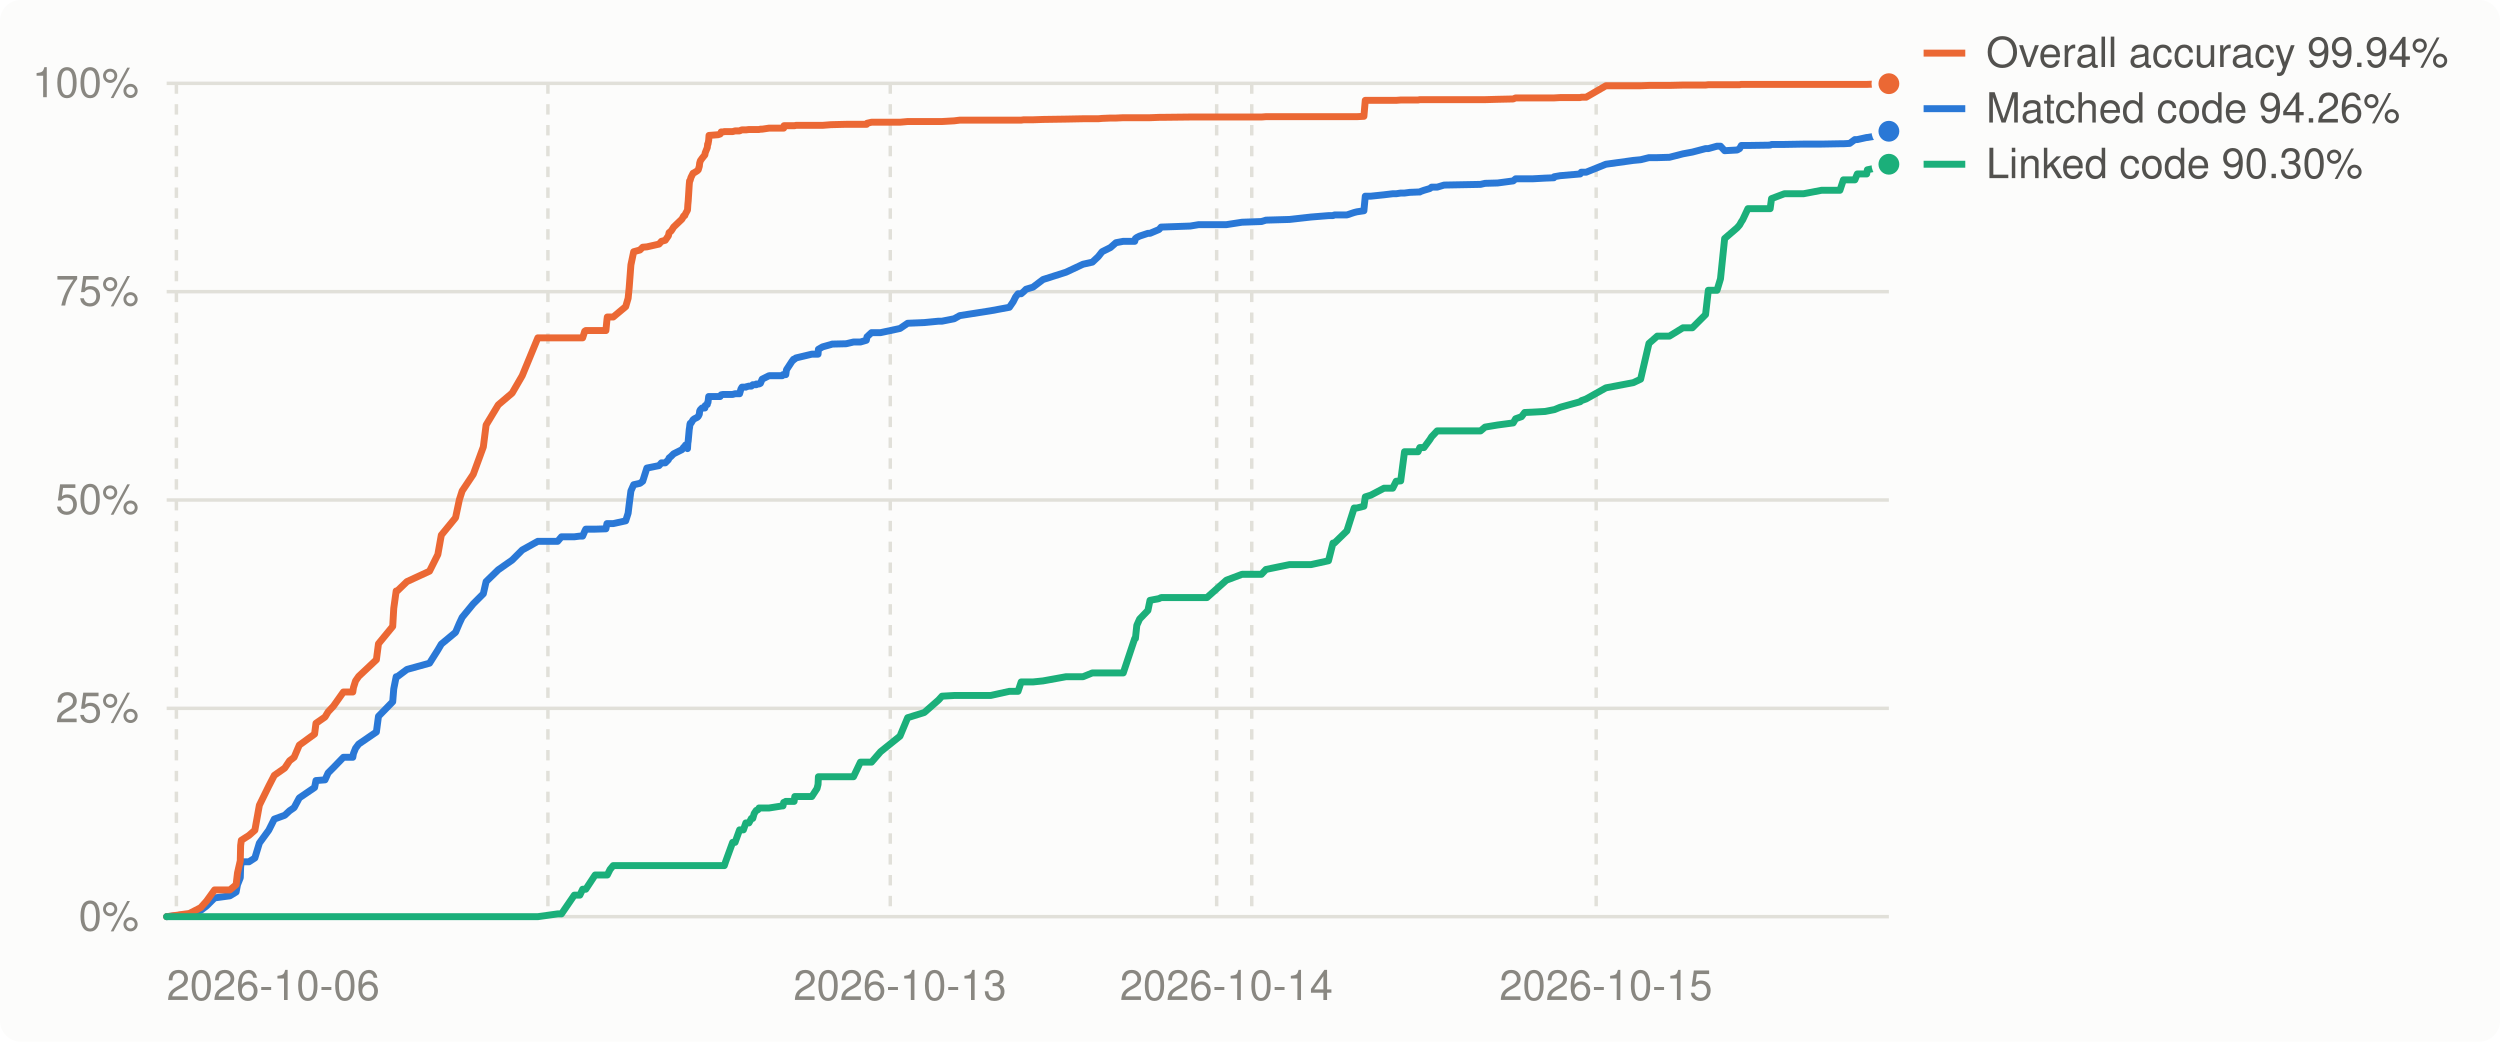
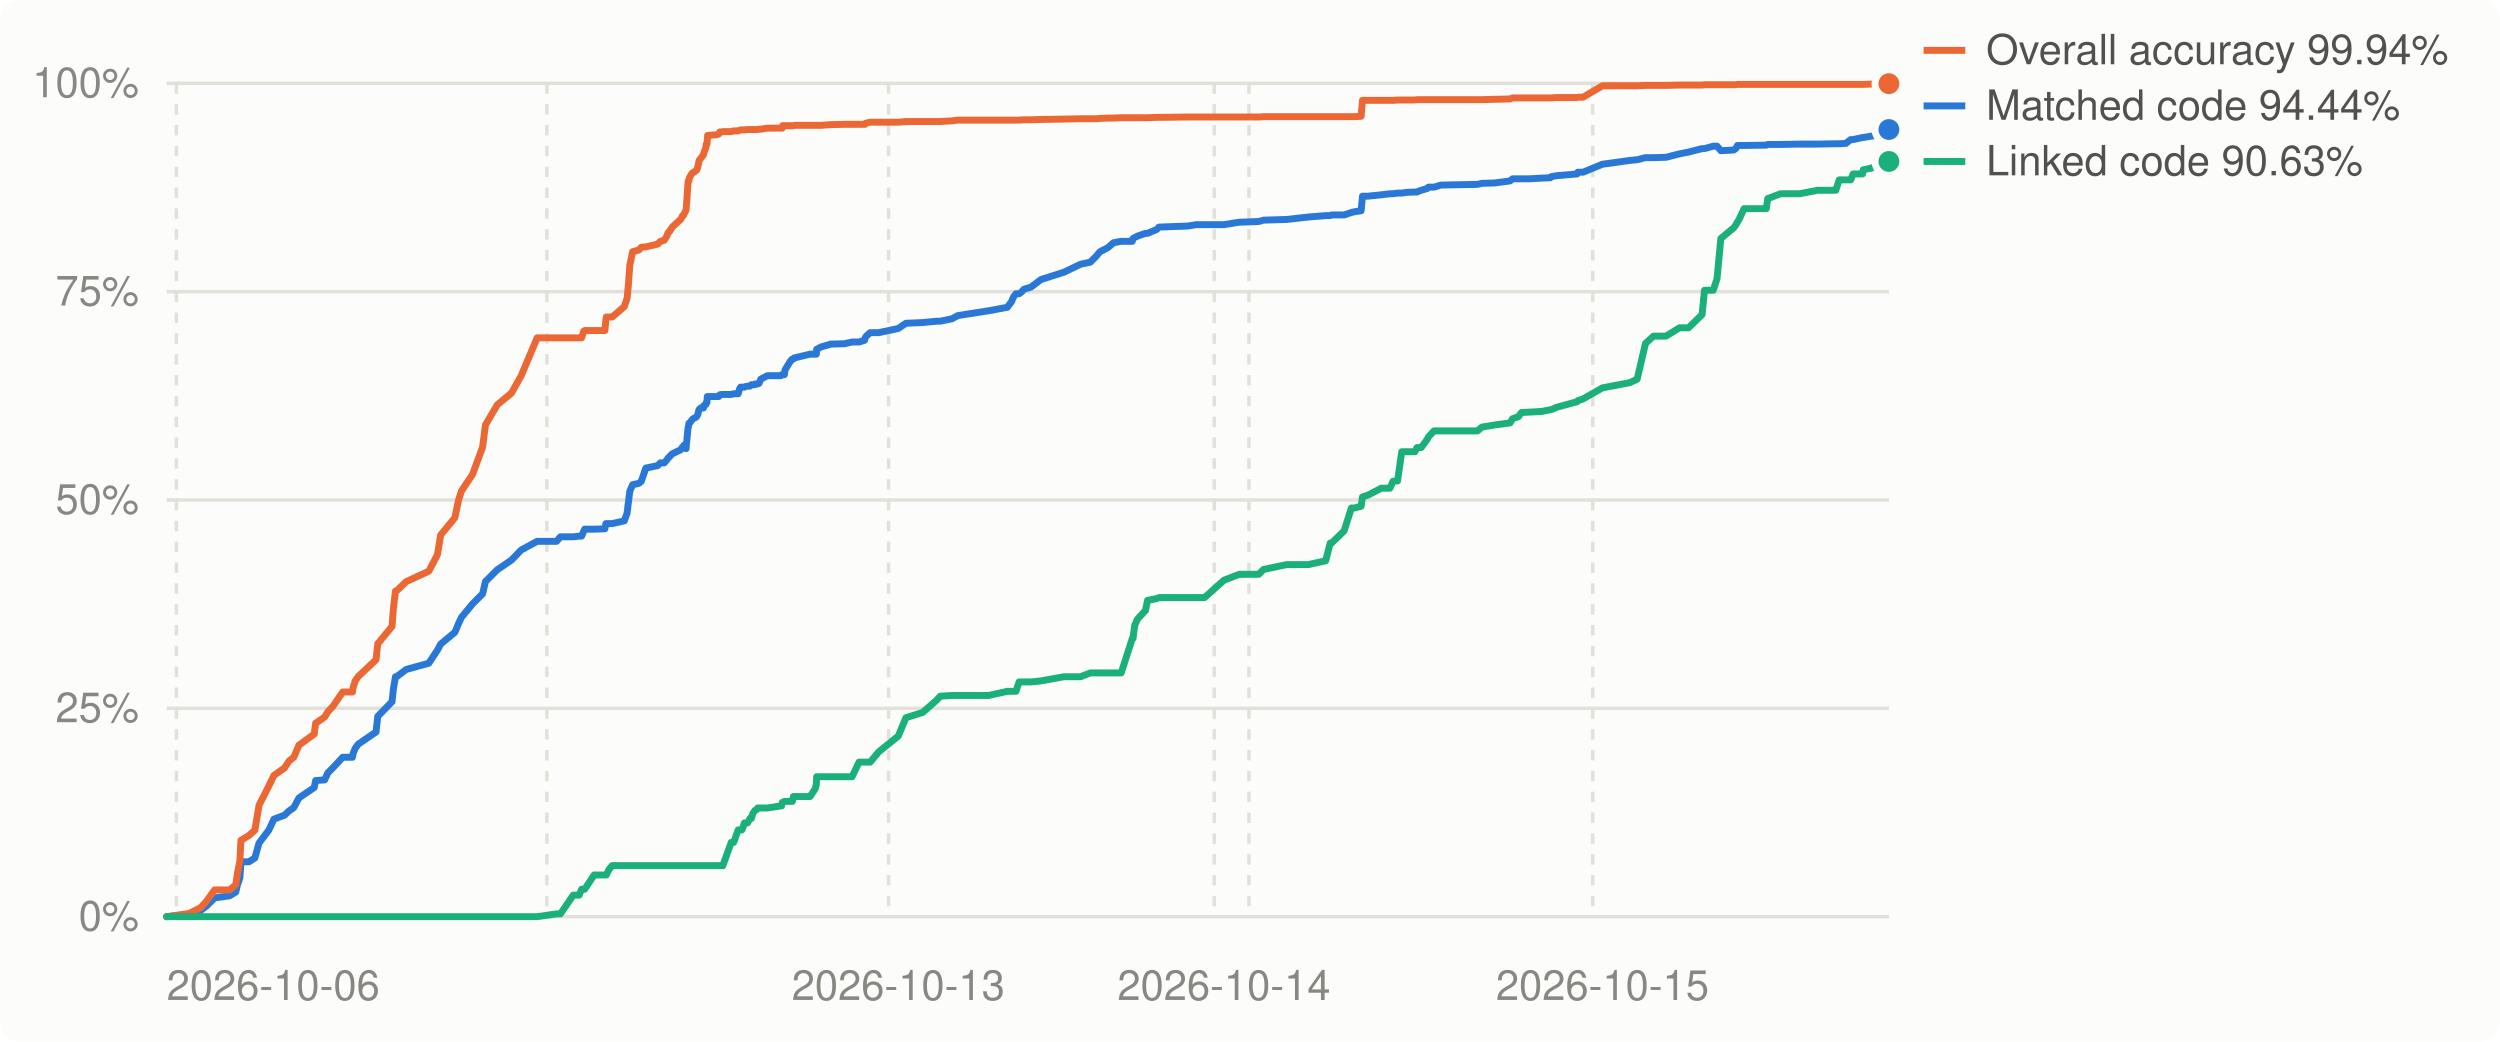
<svg xmlns="http://www.w3.org/2000/svg" viewBox="0 0 720 300" width="720" height="300" role="img" aria-label="Decompilation progress over time">
  <style>
.bg{fill:#fcfcfb}.grid{stroke:#e1e0d9}.muted{fill:#898781}.lbl{fill:#52514e}.ln0{stroke:#2a78d6}.dot0{fill:#2a78d6;stroke:#fcfcfb}.ln1{stroke:#eb6834}.dot1{fill:#eb6834;stroke:#fcfcfb}.ln2{stroke:#1baf7a}.dot2{fill:#1baf7a;stroke:#fcfcfb}
@media (prefers-color-scheme: dark){.bg{fill:#1a1a19}.grid{stroke:#2c2c2a}.muted{fill:#898781}.lbl{fill:#c3c2b7}.ln0{stroke:#3987e5}.dot0{fill:#3987e5;stroke:#1a1a19}.ln1{stroke:#d95926}.dot1{fill:#d95926;stroke:#1a1a19}.ln2{stroke:#199e70}.dot2{fill:#199e70;stroke:#1a1a19}}
text{font:12px -apple-system,BlinkMacSystemFont,'Segoe UI',Helvetica,Arial,sans-serif}
</style>
  <rect class="bg" width="720" height="300" rx="6" />
  <line x1="48" x2="544" y1="264.0" y2="264.0" class="grid" stroke-width="1" />
  <text x="40" y="268.0" class="muted" text-anchor="end">0%</text>
  <line x1="48" x2="544" y1="204.0" y2="204.0" class="grid" stroke-width="1" />
  <text x="40" y="208.0" class="muted" text-anchor="end">25%</text>
  <line x1="48" x2="544" y1="144.0" y2="144.0" class="grid" stroke-width="1" />
  <text x="40" y="148.0" class="muted" text-anchor="end">50%</text>
  <line x1="48" x2="544" y1="84.0" y2="84.0" class="grid" stroke-width="1" />
  <text x="40" y="88.0" class="muted" text-anchor="end">75%</text>
  <line x1="48" x2="544" y1="24.0" y2="24.0" class="grid" stroke-width="1" />
  <text x="40" y="28.0" class="muted" text-anchor="end">100%</text>
  <line x1="50.8" x2="50.8" y1="24" y2="264" class="grid" stroke-width="1" stroke-dasharray="3 3" />
-   <line x1="157.8" x2="157.8" y1="24" y2="264" class="grid" stroke-width="1" stroke-dasharray="3 3" />
-   <line x1="256.4" x2="256.4" y1="24" y2="264" class="grid" stroke-width="1" stroke-dasharray="3 3" />
-   <line x1="350.4" x2="350.4" y1="24" y2="264" class="grid" stroke-width="1" stroke-dasharray="3 3" />
-   <line x1="360.5" x2="360.5" y1="24" y2="264" class="grid" stroke-width="1" stroke-dasharray="3 3" />
-   <line x1="459.7" x2="459.7" y1="24" y2="264" class="grid" stroke-width="1" stroke-dasharray="3 3" />
+   <line x1="157.5" x2="157.5" y1="24" y2="264" class="grid" stroke-width="1" stroke-dasharray="3 3" />
+   <line x1="255.9" x2="255.9" y1="24" y2="264" class="grid" stroke-width="1" stroke-dasharray="3 3" />
+   <line x1="349.7" x2="349.7" y1="24" y2="264" class="grid" stroke-width="1" stroke-dasharray="3 3" />
+   <line x1="359.7" x2="359.7" y1="24" y2="264" class="grid" stroke-width="1" stroke-dasharray="3 3" />
+   <line x1="458.7" x2="458.7" y1="24" y2="264" class="grid" stroke-width="1" stroke-dasharray="3 3" />
  <text class="muted" x="48.0" y="288" text-anchor="start">2026-10-06</text>
-   <text class="muted" x="259.2" y="288" text-anchor="middle">2026-10-13</text>
-   <text class="muted" x="353.2" y="288" text-anchor="middle">2026-10-14</text>
-   <text class="muted" x="462.5" y="288" text-anchor="middle">2026-10-15</text>
-   <polyline points="48.0,264.0 53.6,263.4 54.5,263.3 57.8,262.2 59.5,260.9 61.8,258.6 66.2,258.0 68.0,256.9 68.4,254.8 69.2,252.8 69.3,249.7 69.5,248.2 71.7,248.2 73.4,247.1 74.7,242.8 77.4,239.1 79.0,235.9 82.0,234.8 83.4,233.5 84.7,232.6 86.2,229.8 90.6,226.8 91.0,224.8 93.6,224.6 94.5,222.6 96.0,221.1 98.9,218.1 101.6,218.1 101.8,217.0 102.4,215.5 103.3,214.3 108.4,210.8 109.0,206.3 113.1,202.1 113.4,198.4 114.1,194.9 114.4,194.9 117.2,192.8 123.7,191.0 126.1,187.2 127.1,185.5 131.2,182.1 132.3,179.5 133.1,177.8 136.3,173.9 139.2,171.0 140.0,167.5 143.5,164.1 147.5,161.3 150.4,158.4 154.9,155.9 160.6,155.9 161.7,154.6 165.4,154.6 167.0,154.4 167.8,154.4 168.4,153.0 168.7,152.4 171.4,152.4 174.5,152.3 174.8,150.8 174.9,150.8 175.7,150.8 176.6,150.8 180.2,150.0 180.9,147.8 181.2,145.3 181.7,141.4 182.5,139.6 184.3,139.2 185.1,138.6 186.3,134.8 189.8,134.1 190.5,133.3 191.6,133.3 192.5,132.4 192.7,131.9 193.2,131.5 193.3,131.4 193.7,131.0 194.0,130.7 196.4,129.5 196.9,128.8 197.2,128.7 197.4,128.2 198.0,129.2 198.1,127.6 198.2,127.0 198.5,123.7 198.6,123.1 198.7,122.2 198.8,121.9 199.0,121.9 199.6,120.9 200.0,120.6 200.8,120.2 201.1,119.9 201.4,119.3 201.5,118.4 201.7,118.0 202.2,117.5 203.0,117.5 203.1,116.8 203.7,116.5 203.8,115.9 203.9,115.9 204.1,114.2 204.2,114.2 205.5,114.2 206.8,114.2 207.4,114.2 207.7,113.7 207.7,113.7 208.3,113.6 208.6,113.6 209.0,113.6 211.0,113.6 211.7,113.4 213.0,113.4 213.4,112.0 213.7,111.5 214.1,111.5 214.8,111.5 214.9,111.4 215.7,111.2 216.4,111.2 216.8,110.8 217.2,110.8 217.8,110.8 217.8,110.6 218.3,110.6 218.5,110.6 218.6,110.6 219.0,110.4 219.5,109.2 221.5,108.2 225.3,108.2 225.5,107.9 225.7,107.9 225.8,107.9 226.0,107.9 226.3,107.9 226.5,106.5 228.2,103.9 228.4,103.8 228.5,103.5 228.7,103.4 228.9,103.4 229.2,103.1 233.8,102.0 235.3,102.0 235.6,102.0 235.7,100.6 236.9,99.9 239.4,99.2 239.6,99.1 243.7,99.0 245.8,98.5 247.8,98.5 249.5,98.0 249.6,97.5 249.7,97.0 251.0,95.8 253.6,95.8 259.2,94.6 261.4,93.1 266.2,92.9 270.3,92.5 271.3,92.5 274.8,91.8 276.4,90.9 285.3,89.5 290.7,88.5 291.8,86.9 292.5,85.5 293.2,84.6 294.1,84.6 294.8,84.0 295.5,83.3 297.5,82.7 300.4,80.5 307.0,78.4 311.9,76.1 314.6,75.5 316.3,73.9 317.4,72.5 319.8,71.3 321.4,69.9 323.5,69.5 326.8,69.5 327.0,68.7 327.4,68.4 328.2,68.0 330.6,67.2 331.2,67.2 333.8,66.1 334.4,65.4 342.8,65.1 345.2,64.7 347.6,64.7 353.2,64.7 357.7,64.0 363.3,63.8 364.6,63.4 371.4,63.2 377.6,62.5 382.6,62.1 383.9,62.1 384.3,61.9 387.9,61.9 390.0,61.2 390.8,61.0 392.8,60.7 393.2,56.5 394.8,56.5 398.6,56.1 401.1,55.8 402.1,55.8 403.4,55.6 404.5,55.6 406.0,55.4 408.4,55.3 408.9,55.3 409.0,55.2 410.1,54.8 411.8,54.3 412.3,53.9 413.9,53.9 415.9,53.3 426.4,53.1 427.7,52.8 431.3,52.7 435.8,52.1 436.5,51.5 438.2,51.5 439.1,51.5 441.3,51.5 445.0,51.3 447.5,51.2 447.6,50.9 449.3,50.6 455.1,50.1 455.4,49.6 456.8,49.6 462.5,47.3 470.4,46.2 472.5,46.0 474.9,45.4 477.3,45.4 480.8,45.3 484.7,44.3 487.4,43.8 491.2,42.8 492.0,42.8 494.5,42.1 495.5,42.1 496.7,43.4 500.3,43.2 501.0,42.8 501.5,41.9 501.9,41.9 503.4,41.9 509.8,41.8 510.2,41.6 513.9,41.6 519.4,41.5 524.6,41.5 529.9,41.4 530.9,41.4 532.7,41.3 534.2,40.2 534.9,40.2 537.6,39.6 537.8,39.6 540.2,39.2 540.9,39.1 543.0,38.2 544.0,37.8" fill="none" class="ln0" stroke-width="2" stroke-linejoin="round" stroke-linecap="round" />
-   <polyline points="48.0,264.0 53.6,263.2 54.5,263.1 57.8,261.4 59.5,259.5 61.8,256.3 66.2,256.3 68.0,254.8 68.4,251.4 69.2,247.9 69.3,243.5 69.5,242.0 71.7,240.6 73.4,239.1 74.7,231.9 77.4,226.4 79.0,223.3 82.0,221.2 83.4,219.1 84.7,218.1 86.2,214.6 90.6,211.4 91.0,208.3 93.6,206.5 94.5,205.0 96.0,203.4 98.9,199.3 101.6,199.3 101.8,198.0 102.4,196.1 103.3,194.8 108.4,190.0 109.0,185.4 113.1,180.4 113.4,175.2 114.1,170.2 114.4,170.2 117.2,167.5 123.7,164.5 126.1,159.7 127.1,154.1 131.2,149.1 132.3,143.9 133.1,141.4 136.3,136.6 139.2,128.7 140.0,122.4 143.5,116.6 147.5,113.2 150.4,108.2 154.9,97.3 160.6,97.3 161.7,97.3 165.4,97.3 167.0,97.3 167.8,97.3 168.4,95.4 168.7,95.2 171.4,95.2 174.5,95.2 174.8,92.1 174.9,91.3 175.7,91.3 176.6,91.3 180.2,88.3 180.9,85.9 181.2,82.9 181.7,76.3 182.5,72.5 184.3,72.0 185.1,71.2 186.3,71.1 189.8,70.3 190.5,69.5 191.6,69.2 192.5,67.9 192.7,67.0 193.2,66.6 193.3,66.5 193.7,65.9 194.0,65.4 196.4,63.1 196.9,62.2 197.2,62.1 197.4,61.6 198.0,60.5 198.1,58.9 198.2,57.9 198.5,53.2 198.6,52.1 198.7,52.1 198.8,51.8 199.0,51.1 199.6,49.9 200.0,49.7 200.8,49.2 201.1,48.9 201.4,47.9 201.5,47.0 201.7,46.3 202.2,45.6 203.0,44.6 203.1,44.0 203.7,42.5 203.8,41.5 203.9,41.5 204.1,40.4 204.2,39.0 205.5,38.9 206.8,38.8 207.4,38.6 207.7,38.1 207.7,38.0 208.3,38.0 208.6,37.9 209.0,37.9 211.0,37.9 211.7,37.7 213.0,37.7 213.4,37.5 213.7,37.4 214.1,37.4 214.8,37.4 214.9,37.4 215.7,37.3 216.4,37.3 216.8,37.3 217.2,37.3 217.8,37.3 217.8,37.3 218.3,37.3 218.5,37.3 218.6,37.3 219.0,37.2 219.5,37.2 221.5,36.9 225.3,36.9 225.5,36.9 225.7,36.9 225.8,36.2 226.0,36.2 226.3,36.2 226.5,36.2 228.2,36.2 228.4,36.2 228.5,36.2 228.7,36.2 228.9,36.2 229.2,36.1 233.8,36.1 235.3,36.1 235.6,36.1 235.7,36.1 236.9,36.1 239.4,35.9 239.6,35.9 243.7,35.8 245.8,35.8 247.8,35.8 249.5,35.8 249.6,35.8 249.7,35.5 251.0,35.2 253.6,35.2 259.2,35.2 261.4,35.0 266.2,35.0 270.3,35.0 271.3,35.0 274.8,34.8 276.4,34.6 285.3,34.6 290.7,34.6 291.8,34.6 292.5,34.6 293.2,34.6 294.1,34.6 294.8,34.5 295.5,34.5 297.5,34.5 300.4,34.4 307.0,34.3 311.9,34.2 314.6,34.2 316.3,34.2 317.4,34.1 319.8,34.0 321.4,34.0 323.5,33.9 326.8,33.9 327.0,33.9 327.4,33.9 328.2,33.9 330.6,33.9 331.2,33.9 333.8,33.8 334.4,33.8 342.8,33.7 345.2,33.7 347.6,33.7 353.2,33.7 357.7,33.7 363.3,33.7 364.6,33.6 371.4,33.6 377.6,33.6 382.6,33.6 383.9,33.6 384.3,33.6 387.9,33.6 390.0,33.6 390.8,33.6 392.8,33.5 393.2,28.9 394.8,28.9 398.6,28.9 401.1,28.9 402.1,28.9 403.4,28.8 404.5,28.8 406.0,28.8 408.4,28.8 408.9,28.7 409.0,28.7 410.1,28.7 411.8,28.7 412.3,28.7 413.9,28.7 415.9,28.7 426.4,28.7 427.7,28.7 431.3,28.6 435.8,28.5 436.5,28.2 438.2,28.2 439.1,28.2 441.3,28.2 445.0,28.2 447.5,28.2 447.6,28.2 449.3,28.1 455.1,28.1 455.4,28.0 456.8,28.0 462.5,24.7 470.4,24.7 472.5,24.7 474.9,24.6 477.3,24.6 480.8,24.6 484.7,24.5 487.4,24.5 491.2,24.5 492.0,24.4 494.5,24.4 495.5,24.4 496.7,24.4 500.3,24.4 501.0,24.4 501.5,24.3 501.9,24.3 503.4,24.3 509.8,24.3 510.2,24.3 513.9,24.3 519.4,24.3 524.6,24.3 529.9,24.3 530.9,24.3 532.7,24.3 534.2,24.3 534.9,24.3 537.6,24.3 537.8,24.3 540.2,24.2 540.9,24.1 543.0,24.1 544.0,24.1" fill="none" class="ln1" stroke-width="2" stroke-linejoin="round" stroke-linecap="round" />
-   <polyline points="48.0,264.0 53.6,264.0 54.5,264.0 57.8,264.0 59.5,264.0 61.8,264.0 66.2,264.0 68.0,264.0 68.4,264.0 69.2,264.0 69.3,264.0 69.5,264.0 71.7,264.0 73.4,264.0 74.7,264.0 77.4,264.0 79.0,264.0 82.0,264.0 83.4,264.0 84.7,264.0 86.2,264.0 90.6,264.0 91.0,264.0 93.6,264.0 94.5,264.0 96.0,264.0 98.9,264.0 101.6,264.0 101.8,264.0 102.4,264.0 103.3,264.0 108.4,264.0 109.0,264.0 113.1,264.0 113.4,264.0 114.1,264.0 114.4,264.0 117.2,264.0 123.7,264.0 126.1,264.0 127.1,264.0 131.2,264.0 132.3,264.0 133.1,264.0 136.3,264.0 139.2,264.0 140.0,264.0 143.5,264.0 147.5,264.0 150.4,264.0 154.9,264.0 160.6,263.2 161.7,263.2 165.4,257.8 167.0,257.8 167.8,256.1 168.4,256.1 168.7,256.1 171.4,252.0 174.5,252.0 174.8,252.0 174.9,252.0 175.7,250.4 176.6,249.3 180.2,249.3 180.9,249.3 181.2,249.3 181.7,249.3 182.5,249.3 184.3,249.3 185.1,249.3 186.3,249.3 189.8,249.3 190.5,249.3 191.6,249.3 192.5,249.3 192.7,249.3 193.2,249.3 193.3,249.3 193.7,249.3 194.0,249.3 196.4,249.3 196.9,249.3 197.2,249.3 197.4,249.3 198.0,249.3 198.1,249.3 198.2,249.3 198.5,249.3 198.6,249.3 198.7,249.3 198.8,249.3 199.0,249.3 199.6,249.3 200.0,249.3 200.8,249.3 201.1,249.3 201.4,249.3 201.5,249.3 201.7,249.3 202.2,249.3 203.0,249.3 203.1,249.3 203.7,249.3 203.8,249.3 203.9,249.3 204.1,249.3 204.2,249.3 205.5,249.3 206.8,249.3 207.4,249.3 207.7,249.3 207.7,249.3 208.3,249.3 208.6,249.3 209.0,248.1 211.0,242.6 211.7,242.6 213.0,239.0 213.4,239.0 213.7,239.0 214.1,239.0 214.8,237.0 214.9,237.0 215.7,237.0 216.4,235.7 216.8,235.7 217.2,234.3 217.8,233.4 217.8,233.4 218.3,233.2 218.5,232.9 218.6,232.7 219.0,232.7 219.5,232.7 221.5,232.7 225.3,232.1 225.5,232.1 225.7,231.1 225.8,231.1 226.0,231.0 226.3,230.8 226.5,230.8 228.2,230.8 228.4,230.8 228.5,230.8 228.7,230.8 228.9,229.4 229.2,229.4 233.8,229.4 235.3,227.1 235.6,225.9 235.7,223.7 236.9,223.7 239.4,223.7 239.6,223.7 243.7,223.7 245.8,223.7 247.8,219.5 249.5,219.5 249.6,219.5 249.7,219.5 251.0,219.5 253.6,216.5 259.2,212.0 261.4,206.7 266.2,205.2 270.3,201.6 271.3,200.5 274.8,200.3 276.4,200.3 285.3,200.3 290.7,199.1 291.8,199.1 292.5,199.1 293.2,199.1 294.1,196.4 294.8,196.4 295.5,196.4 297.5,196.4 300.4,196.1 307.0,194.9 311.9,194.9 314.6,193.8 316.3,193.8 317.4,193.8 319.8,193.8 321.4,193.8 323.5,193.8 326.8,183.9 327.0,183.9 327.4,180.1 328.2,178.3 330.6,175.8 331.2,172.9 333.8,172.4 334.4,172.1 342.8,172.1 345.2,172.1 347.6,172.1 353.2,167.1 357.7,165.4 363.3,165.4 364.6,164.0 371.4,162.6 377.6,162.6 382.6,161.5 383.9,156.4 384.3,156.4 387.9,152.9 390.0,146.3 390.8,146.3 392.8,145.8 393.2,143.1 394.8,142.6 398.6,140.6 401.1,140.6 402.1,138.6 403.4,138.5 404.5,130.1 406.0,130.1 408.4,130.1 408.9,128.9 409.0,128.9 410.1,128.9 411.8,126.6 412.3,125.8 413.9,124.1 415.9,124.1 426.4,124.1 427.7,123.0 431.3,122.4 435.8,121.8 436.5,120.6 438.2,120.0 439.1,118.8 441.3,118.7 445.0,118.5 447.5,118.0 447.6,118.0 449.3,117.3 455.1,115.7 455.4,115.4 456.8,114.9 462.5,111.7 470.4,110.2 472.5,109.2 474.9,98.9 477.3,96.8 480.8,96.8 484.7,94.4 487.4,94.4 491.2,90.6 492.0,83.6 494.5,83.6 495.5,80.3 496.7,68.7 500.3,65.6 501.0,64.8 501.5,63.9 501.9,63.3 503.4,60.1 509.8,60.1 510.2,57.2 513.9,55.8 519.4,55.8 524.6,54.8 529.9,54.8 530.9,51.8 532.7,51.8 534.2,51.8 534.9,50.1 537.6,50.1 537.8,48.9 540.2,48.4 540.9,48.1 543.0,47.3 544.0,47.3" fill="none" class="ln2" stroke-width="2" stroke-linejoin="round" stroke-linecap="round" />
-   <circle cx="544.0" cy="37.8" r="4" class="dot0" stroke-width="2" />
+   <text class="muted" x="258.7" y="288" text-anchor="middle">2026-10-13</text>
+   <text class="muted" x="352.5" y="288" text-anchor="middle">2026-10-14</text>
+   <text class="muted" x="461.5" y="288" text-anchor="middle">2026-10-15</text>
+   <polyline points="48.0,264.0 53.6,263.4 54.4,263.3 57.8,262.2 59.5,260.9 61.8,258.6 66.1,258.0 67.9,256.9 68.4,254.8 69.1,252.8 69.3,249.7 69.4,248.2 71.7,248.2 73.4,247.1 74.6,242.8 77.4,239.1 78.9,235.9 81.9,234.8 83.3,233.5 84.6,232.6 86.1,229.8 90.5,226.8 90.9,224.8 93.5,224.6 94.4,222.6 95.9,221.1 98.7,218.1 101.5,218.1 101.7,217.0 102.3,215.5 103.2,214.3 108.3,210.8 108.8,206.3 112.9,202.1 113.3,198.4 113.9,194.9 114.2,194.9 117.0,192.8 123.5,191.0 126.0,187.2 126.9,185.5 131.0,182.1 132.1,179.5 132.9,177.8 136.1,173.9 139.0,171.0 139.8,167.5 143.2,164.1 147.3,161.3 150.1,158.4 154.7,155.9 160.3,155.9 161.4,154.6 165.1,154.6 166.8,154.4 167.5,154.4 168.1,153.0 168.4,152.4 171.1,152.4 174.2,152.3 174.5,150.8 174.6,150.8 175.4,150.8 176.3,150.8 179.8,150.0 180.6,147.8 180.9,145.3 181.4,141.4 182.2,139.6 184.0,139.2 184.7,138.6 186.0,134.8 189.4,134.1 190.2,133.3 191.3,133.3 192.1,132.4 192.4,131.9 192.9,131.5 192.9,131.4 193.3,131.0 193.6,130.7 196.1,129.5 196.5,128.8 196.8,128.7 197.0,128.2 197.6,129.2 197.7,127.6 197.8,127.0 198.1,123.7 198.2,123.1 198.4,122.2 198.4,121.9 198.6,121.9 199.3,120.9 199.6,120.6 200.4,120.2 200.7,119.9 201.0,119.3 201.2,118.4 201.3,118.0 201.8,117.5 202.6,117.5 202.7,116.8 203.3,116.5 203.4,115.9 203.6,115.9 203.7,114.2 203.8,114.2 205.1,114.2 206.4,114.2 207.0,114.2 207.3,113.7 207.3,113.7 207.9,113.6 208.2,113.6 208.6,113.6 210.6,113.6 211.3,113.4 212.6,113.4 213.0,112.0 213.3,111.5 213.7,111.5 214.4,111.5 214.5,111.4 215.3,111.2 216.0,111.2 216.4,110.8 216.8,110.8 217.4,110.8 217.4,110.6 217.9,110.6 218.1,110.6 218.2,110.6 218.6,110.4 219.1,109.2 221.0,108.2 224.9,108.2 225.1,107.9 225.3,107.9 225.4,107.9 225.6,107.9 225.9,107.9 226.1,106.5 227.7,103.9 227.9,103.8 228.1,103.5 228.2,103.4 228.5,103.4 228.7,103.1 233.3,102.0 234.8,102.0 235.1,102.0 235.2,100.6 236.5,99.9 239.0,99.2 239.1,99.1 243.2,99.0 245.4,98.5 247.4,98.5 249.0,98.0 249.1,97.5 249.3,97.0 250.6,95.8 253.1,95.8 258.7,94.6 260.9,93.1 265.7,92.9 269.8,92.5 270.8,92.5 274.2,91.8 275.8,90.9 284.7,89.5 290.1,88.5 291.3,86.9 291.9,85.5 292.6,84.6 293.5,84.6 294.3,84.0 294.9,83.3 296.9,82.7 299.8,80.5 306.4,78.4 311.2,76.1 314.0,75.5 315.6,73.9 316.8,72.5 319.1,71.3 320.7,69.9 322.9,69.5 326.1,69.5 326.3,68.7 326.8,68.4 327.6,68.0 329.9,67.2 330.5,67.2 333.1,66.1 333.8,65.4 342.1,65.1 344.5,64.7 346.9,64.7 352.5,64.7 356.9,64.0 362.5,63.8 363.9,63.4 370.6,63.2 376.8,62.5 381.8,62.1 383.1,62.1 383.5,61.9 387.1,61.9 389.2,61.2 390.0,61.0 392.0,60.7 392.4,56.5 394.0,56.5 397.8,56.1 400.3,55.8 401.2,55.8 402.5,55.6 403.7,55.6 405.1,55.4 407.5,55.3 408.1,55.3 408.2,55.2 409.3,54.8 411.0,54.3 411.4,53.9 413.0,53.9 415.0,53.3 425.5,53.1 426.8,52.8 430.4,52.7 434.9,52.1 435.6,51.5 437.3,51.5 438.2,51.5 440.3,51.5 444.0,51.3 446.5,51.2 446.7,50.9 448.3,50.6 454.2,50.1 454.4,49.6 455.9,49.6 461.5,47.3 469.4,46.2 471.5,46.0 473.9,45.4 476.2,45.4 479.8,45.3 483.7,44.3 486.3,43.8 490.2,42.8 490.9,42.8 493.4,42.1 494.5,42.1 495.6,43.4 499.3,43.2 499.9,42.8 500.4,41.9 500.8,41.9 502.3,41.9 508.7,41.8 509.1,41.6 512.8,41.6 518.3,41.5 523.4,41.5 528.7,41.4 529.7,41.4 531.6,41.3 533.0,40.2 533.7,40.2 536.4,39.6 536.6,39.6 539.0,39.2 539.7,39.1 541.8,38.2 542.8,37.8 544.0,37.3" fill="none" class="ln0" stroke-width="2" stroke-linejoin="round" stroke-linecap="round" />
+   <polyline points="48.0,264.0 53.6,263.2 54.4,263.1 57.8,261.4 59.5,259.5 61.8,256.3 66.1,256.3 67.9,254.8 68.4,251.4 69.1,247.9 69.3,243.5 69.4,242.0 71.7,240.6 73.4,239.1 74.6,231.9 77.4,226.4 78.9,223.3 81.9,221.2 83.3,219.1 84.6,218.1 86.1,214.6 90.5,211.4 90.9,208.3 93.5,206.5 94.4,205.0 95.9,203.4 98.7,199.3 101.5,199.3 101.7,198.0 102.3,196.1 103.2,194.8 108.3,190.0 108.8,185.4 112.9,180.4 113.3,175.2 113.9,170.2 114.2,170.2 117.0,167.5 123.5,164.5 126.0,159.7 126.9,154.1 131.0,149.1 132.1,143.9 132.9,141.4 136.1,136.6 139.0,128.7 139.8,122.4 143.2,116.6 147.3,113.2 150.1,108.2 154.7,97.3 160.3,97.3 161.4,97.3 165.1,97.3 166.8,97.3 167.5,97.3 168.1,95.4 168.4,95.2 171.1,95.2 174.2,95.2 174.5,92.1 174.6,91.3 175.4,91.3 176.3,91.3 179.8,88.3 180.6,85.9 180.9,82.9 181.4,76.3 182.2,72.5 184.0,72.0 184.7,71.2 186.0,71.1 189.4,70.3 190.2,69.5 191.3,69.2 192.1,67.9 192.4,67.0 192.9,66.6 192.9,66.5 193.3,65.9 193.6,65.4 196.1,63.1 196.5,62.2 196.8,62.1 197.0,61.6 197.6,60.5 197.7,58.9 197.8,57.9 198.1,53.2 198.2,52.1 198.4,52.1 198.4,51.8 198.6,51.1 199.3,49.9 199.6,49.7 200.4,49.2 200.7,48.9 201.0,47.9 201.2,47.0 201.3,46.3 201.8,45.6 202.6,44.6 202.7,44.0 203.3,42.5 203.4,41.5 203.6,41.5 203.7,40.4 203.8,39.0 205.1,38.9 206.4,38.8 207.0,38.6 207.3,38.1 207.3,38.0 207.9,38.0 208.2,37.9 208.6,37.9 210.6,37.9 211.3,37.7 212.6,37.7 213.0,37.5 213.3,37.4 213.7,37.4 214.4,37.4 214.5,37.4 215.3,37.3 216.0,37.3 216.4,37.3 216.8,37.3 217.4,37.3 217.4,37.3 217.9,37.3 218.1,37.3 218.2,37.3 218.6,37.2 219.1,37.2 221.0,36.9 224.9,36.9 225.1,36.9 225.3,36.9 225.4,36.2 225.6,36.2 225.9,36.2 226.1,36.2 227.7,36.2 227.9,36.2 228.1,36.2 228.2,36.2 228.5,36.2 228.7,36.1 233.3,36.1 234.8,36.1 235.1,36.1 235.2,36.1 236.5,36.1 239.0,35.9 239.1,35.9 243.2,35.8 245.4,35.8 247.4,35.8 249.0,35.8 249.1,35.8 249.3,35.5 250.6,35.2 253.1,35.2 258.7,35.2 260.9,35.0 265.7,35.0 269.8,35.0 270.8,35.0 274.2,34.8 275.8,34.6 284.7,34.6 290.1,34.6 291.3,34.6 291.9,34.6 292.6,34.6 293.5,34.6 294.3,34.5 294.9,34.5 296.9,34.5 299.8,34.4 306.4,34.3 311.2,34.2 314.0,34.2 315.6,34.2 316.8,34.1 319.1,34.0 320.7,34.0 322.9,33.9 326.1,33.9 326.3,33.9 326.8,33.9 327.6,33.9 329.9,33.9 330.5,33.9 333.1,33.8 333.8,33.8 342.1,33.7 344.5,33.7 346.9,33.7 352.5,33.7 356.9,33.7 362.5,33.7 363.9,33.6 370.6,33.6 376.8,33.6 381.8,33.6 383.1,33.6 383.5,33.6 387.1,33.6 389.2,33.6 390.0,33.6 392.0,33.5 392.4,28.9 394.0,28.9 397.8,28.9 400.3,28.9 401.2,28.9 402.5,28.8 403.7,28.8 405.1,28.8 407.5,28.8 408.1,28.7 408.2,28.7 409.3,28.7 411.0,28.7 411.4,28.7 413.0,28.7 415.0,28.7 425.5,28.7 426.8,28.7 430.4,28.6 434.9,28.5 435.6,28.2 437.3,28.2 438.2,28.2 440.3,28.2 444.0,28.2 446.5,28.2 446.7,28.2 448.3,28.1 454.2,28.1 454.4,28.0 455.9,28.0 461.5,24.7 469.4,24.7 471.5,24.7 473.9,24.6 476.2,24.6 479.8,24.6 483.7,24.5 486.3,24.5 490.2,24.5 490.9,24.4 493.4,24.4 494.5,24.4 495.6,24.4 499.3,24.4 499.9,24.4 500.4,24.3 500.8,24.3 502.3,24.3 508.7,24.3 509.1,24.3 512.8,24.3 518.3,24.3 523.4,24.3 528.7,24.3 529.7,24.3 531.6,24.3 533.0,24.3 533.7,24.3 536.4,24.3 536.6,24.3 539.0,24.2 539.7,24.1 541.8,24.1 542.8,24.1 544.0,24.1" fill="none" class="ln1" stroke-width="2" stroke-linejoin="round" stroke-linecap="round" />
+   <polyline points="48.0,264.0 53.6,264.0 54.4,264.0 57.8,264.0 59.5,264.0 61.8,264.0 66.1,264.0 67.9,264.0 68.4,264.0 69.1,264.0 69.3,264.0 69.4,264.0 71.7,264.0 73.4,264.0 74.6,264.0 77.4,264.0 78.9,264.0 81.9,264.0 83.3,264.0 84.6,264.0 86.1,264.0 90.5,264.0 90.9,264.0 93.5,264.0 94.4,264.0 95.9,264.0 98.7,264.0 101.5,264.0 101.7,264.0 102.3,264.0 103.2,264.0 108.3,264.0 108.8,264.0 112.9,264.0 113.3,264.0 113.9,264.0 114.2,264.0 117.0,264.0 123.5,264.0 126.0,264.0 126.9,264.0 131.0,264.0 132.1,264.0 132.9,264.0 136.1,264.0 139.0,264.0 139.8,264.0 143.2,264.0 147.3,264.0 150.1,264.0 154.7,264.0 160.3,263.2 161.4,263.2 165.1,257.8 166.8,257.8 167.5,256.1 168.1,256.1 168.4,256.1 171.1,252.0 174.2,252.0 174.5,252.0 174.6,252.0 175.4,250.4 176.3,249.3 179.8,249.3 180.6,249.3 180.9,249.3 181.4,249.3 182.2,249.3 184.0,249.3 184.7,249.3 186.0,249.3 189.4,249.3 190.2,249.3 191.3,249.3 192.1,249.3 192.4,249.3 192.9,249.3 192.9,249.3 193.3,249.3 193.6,249.3 196.1,249.3 196.5,249.3 196.8,249.3 197.0,249.3 197.6,249.3 197.7,249.3 197.8,249.3 198.1,249.3 198.2,249.3 198.4,249.3 198.4,249.3 198.6,249.3 199.3,249.3 199.6,249.3 200.4,249.3 200.7,249.3 201.0,249.3 201.2,249.3 201.3,249.3 201.8,249.3 202.6,249.3 202.7,249.3 203.3,249.3 203.4,249.3 203.6,249.3 203.7,249.3 203.8,249.3 205.1,249.3 206.4,249.3 207.0,249.3 207.3,249.3 207.3,249.3 207.9,249.3 208.2,249.3 208.6,248.1 210.6,242.6 211.3,242.6 212.6,239.0 213.0,239.0 213.3,239.0 213.7,239.0 214.4,237.0 214.5,237.0 215.3,237.0 216.0,235.7 216.4,235.7 216.8,234.3 217.4,233.4 217.4,233.4 217.9,233.2 218.1,232.9 218.2,232.7 218.6,232.7 219.1,232.7 221.0,232.7 224.9,232.1 225.1,232.1 225.3,231.1 225.4,231.1 225.6,231.0 225.9,230.8 226.1,230.8 227.7,230.8 227.9,230.8 228.1,230.8 228.2,230.8 228.5,229.4 228.7,229.4 233.3,229.4 234.8,227.1 235.1,225.9 235.2,223.7 236.5,223.7 239.0,223.7 239.1,223.7 243.2,223.7 245.4,223.7 247.4,219.5 249.0,219.5 249.1,219.5 249.3,219.5 250.6,219.5 253.1,216.5 258.7,212.0 260.9,206.7 265.7,205.2 269.8,201.6 270.8,200.5 274.2,200.3 275.8,200.3 284.7,200.3 290.1,199.1 291.3,199.1 291.9,199.1 292.6,199.1 293.5,196.4 294.3,196.4 294.9,196.4 296.9,196.4 299.8,196.1 306.4,194.9 311.2,194.9 314.0,193.8 315.6,193.8 316.8,193.8 319.1,193.8 320.7,193.8 322.9,193.8 326.1,183.9 326.3,183.9 326.8,180.1 327.6,178.3 329.9,175.8 330.5,172.9 333.1,172.4 333.8,172.1 342.1,172.1 344.5,172.1 346.9,172.1 352.5,167.1 356.9,165.4 362.5,165.4 363.9,164.0 370.6,162.6 376.8,162.6 381.8,161.5 383.1,156.4 383.5,156.4 387.1,152.9 389.2,146.3 390.0,146.3 392.0,145.8 392.4,143.1 394.0,142.6 397.8,140.6 400.3,140.6 401.2,138.6 402.5,138.5 403.7,130.1 405.1,130.1 407.5,130.1 408.1,128.9 408.2,128.9 409.3,128.9 411.0,126.6 411.4,125.8 413.0,124.1 415.0,124.1 425.5,124.1 426.8,123.0 430.4,122.4 434.9,121.8 435.6,120.6 437.3,120.0 438.2,118.8 440.3,118.7 444.0,118.5 446.5,118.0 446.7,118.0 448.3,117.3 454.2,115.7 454.4,115.4 455.9,114.9 461.5,111.7 469.4,110.2 471.5,109.2 473.9,98.9 476.2,96.8 479.8,96.8 483.7,94.4 486.3,94.4 490.2,90.6 490.9,83.6 493.4,83.6 494.5,80.3 495.6,68.7 499.3,65.6 499.9,64.8 500.4,63.9 500.8,63.3 502.3,60.1 508.7,60.1 509.1,57.2 512.8,55.8 518.3,55.8 523.4,54.8 528.7,54.8 529.7,51.8 531.6,51.8 533.0,51.8 533.7,50.1 536.4,50.1 536.6,48.9 539.0,48.4 539.7,48.1 541.8,47.3 542.8,47.3 544.0,46.5" fill="none" class="ln2" stroke-width="2" stroke-linejoin="round" stroke-linecap="round" />
+   <circle cx="544.0" cy="37.3" r="4" class="dot0" stroke-width="2" />
  <circle cx="544.0" cy="24.1" r="4" class="dot1" stroke-width="2" />
-   <circle cx="544.0" cy="47.3" r="4" class="dot2" stroke-width="2" />
-   <line x1="554" x2="566" y1="47.3" y2="47.3" class="ln2" stroke-width="2" />
-   <text class="lbl" x="572" y="51.3">Linked code 90.30%</text>
-   <line x1="554" x2="566" y1="31.3" y2="31.3" class="ln0" stroke-width="2" />
-   <text class="lbl" x="572" y="35.3">Matched code 94.26%</text>
-   <line x1="554" x2="566" y1="15.3" y2="15.3" class="ln1" stroke-width="2" />
-   <text class="lbl" x="572" y="19.3">Overall accuracy 99.94%</text>
+   <circle cx="544.0" cy="46.5" r="4" class="dot2" stroke-width="2" />
+   <line x1="554" x2="566" y1="46.5" y2="46.5" class="ln2" stroke-width="2" />
+   <text class="lbl" x="572" y="50.5">Linked code 90.63%</text>
+   <line x1="554" x2="566" y1="30.5" y2="30.5" class="ln0" stroke-width="2" />
+   <text class="lbl" x="572" y="34.5">Matched code 94.44%</text>
+   <line x1="554" x2="566" y1="14.5" y2="14.5" class="ln1" stroke-width="2" />
+   <text class="lbl" x="572" y="18.5">Overall accuracy 99.94%</text>
</svg>
